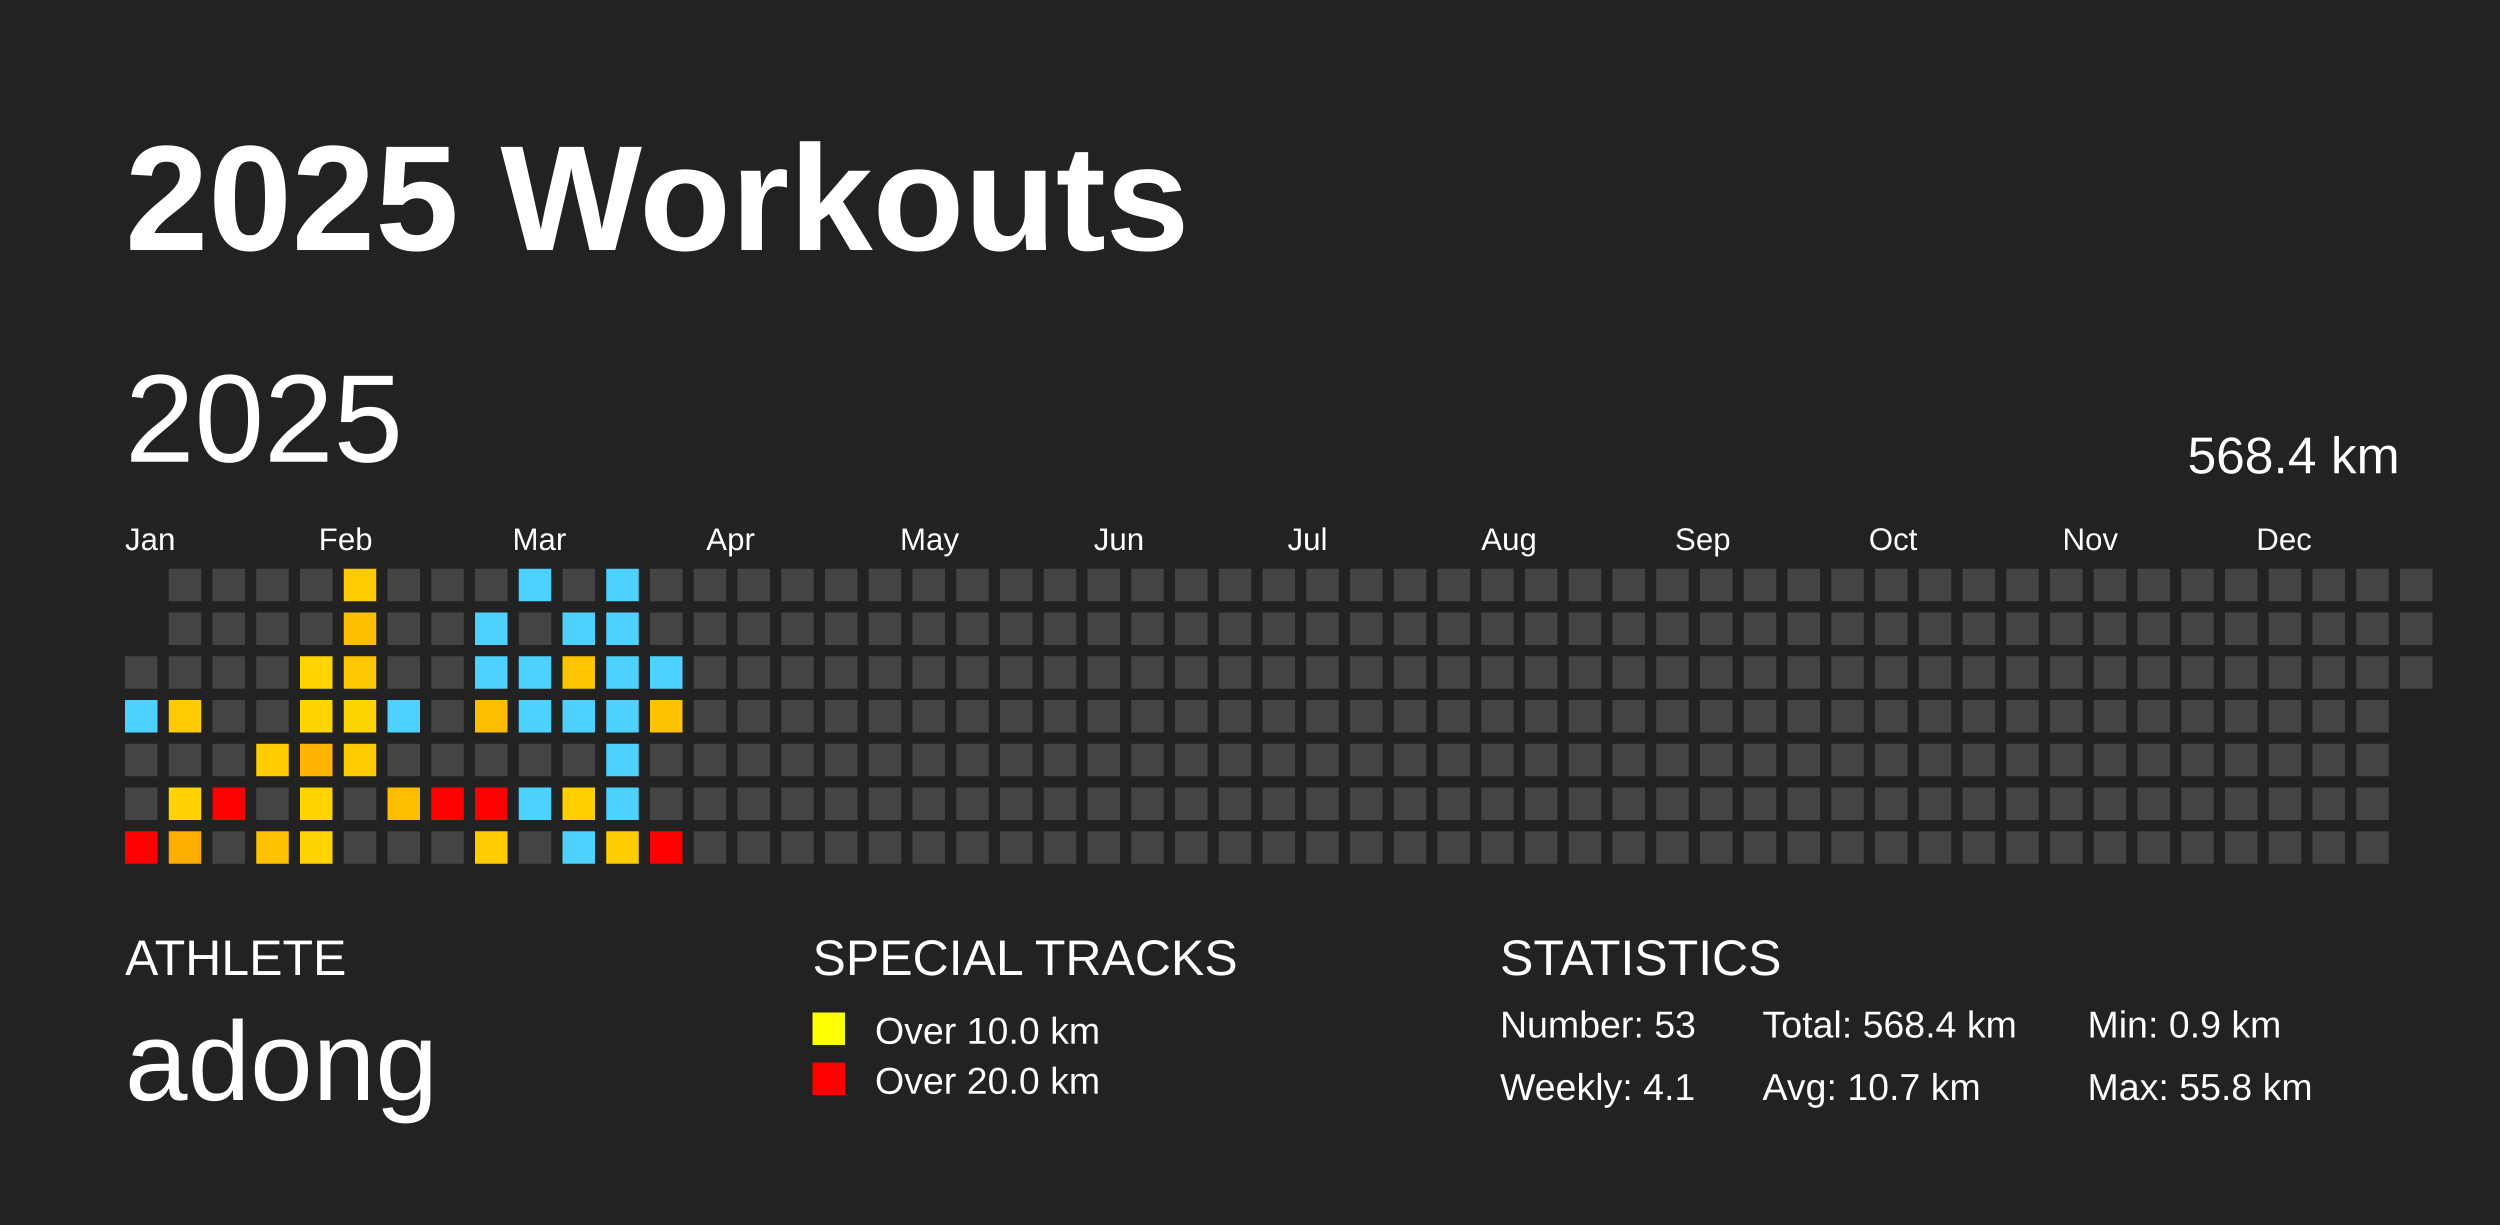
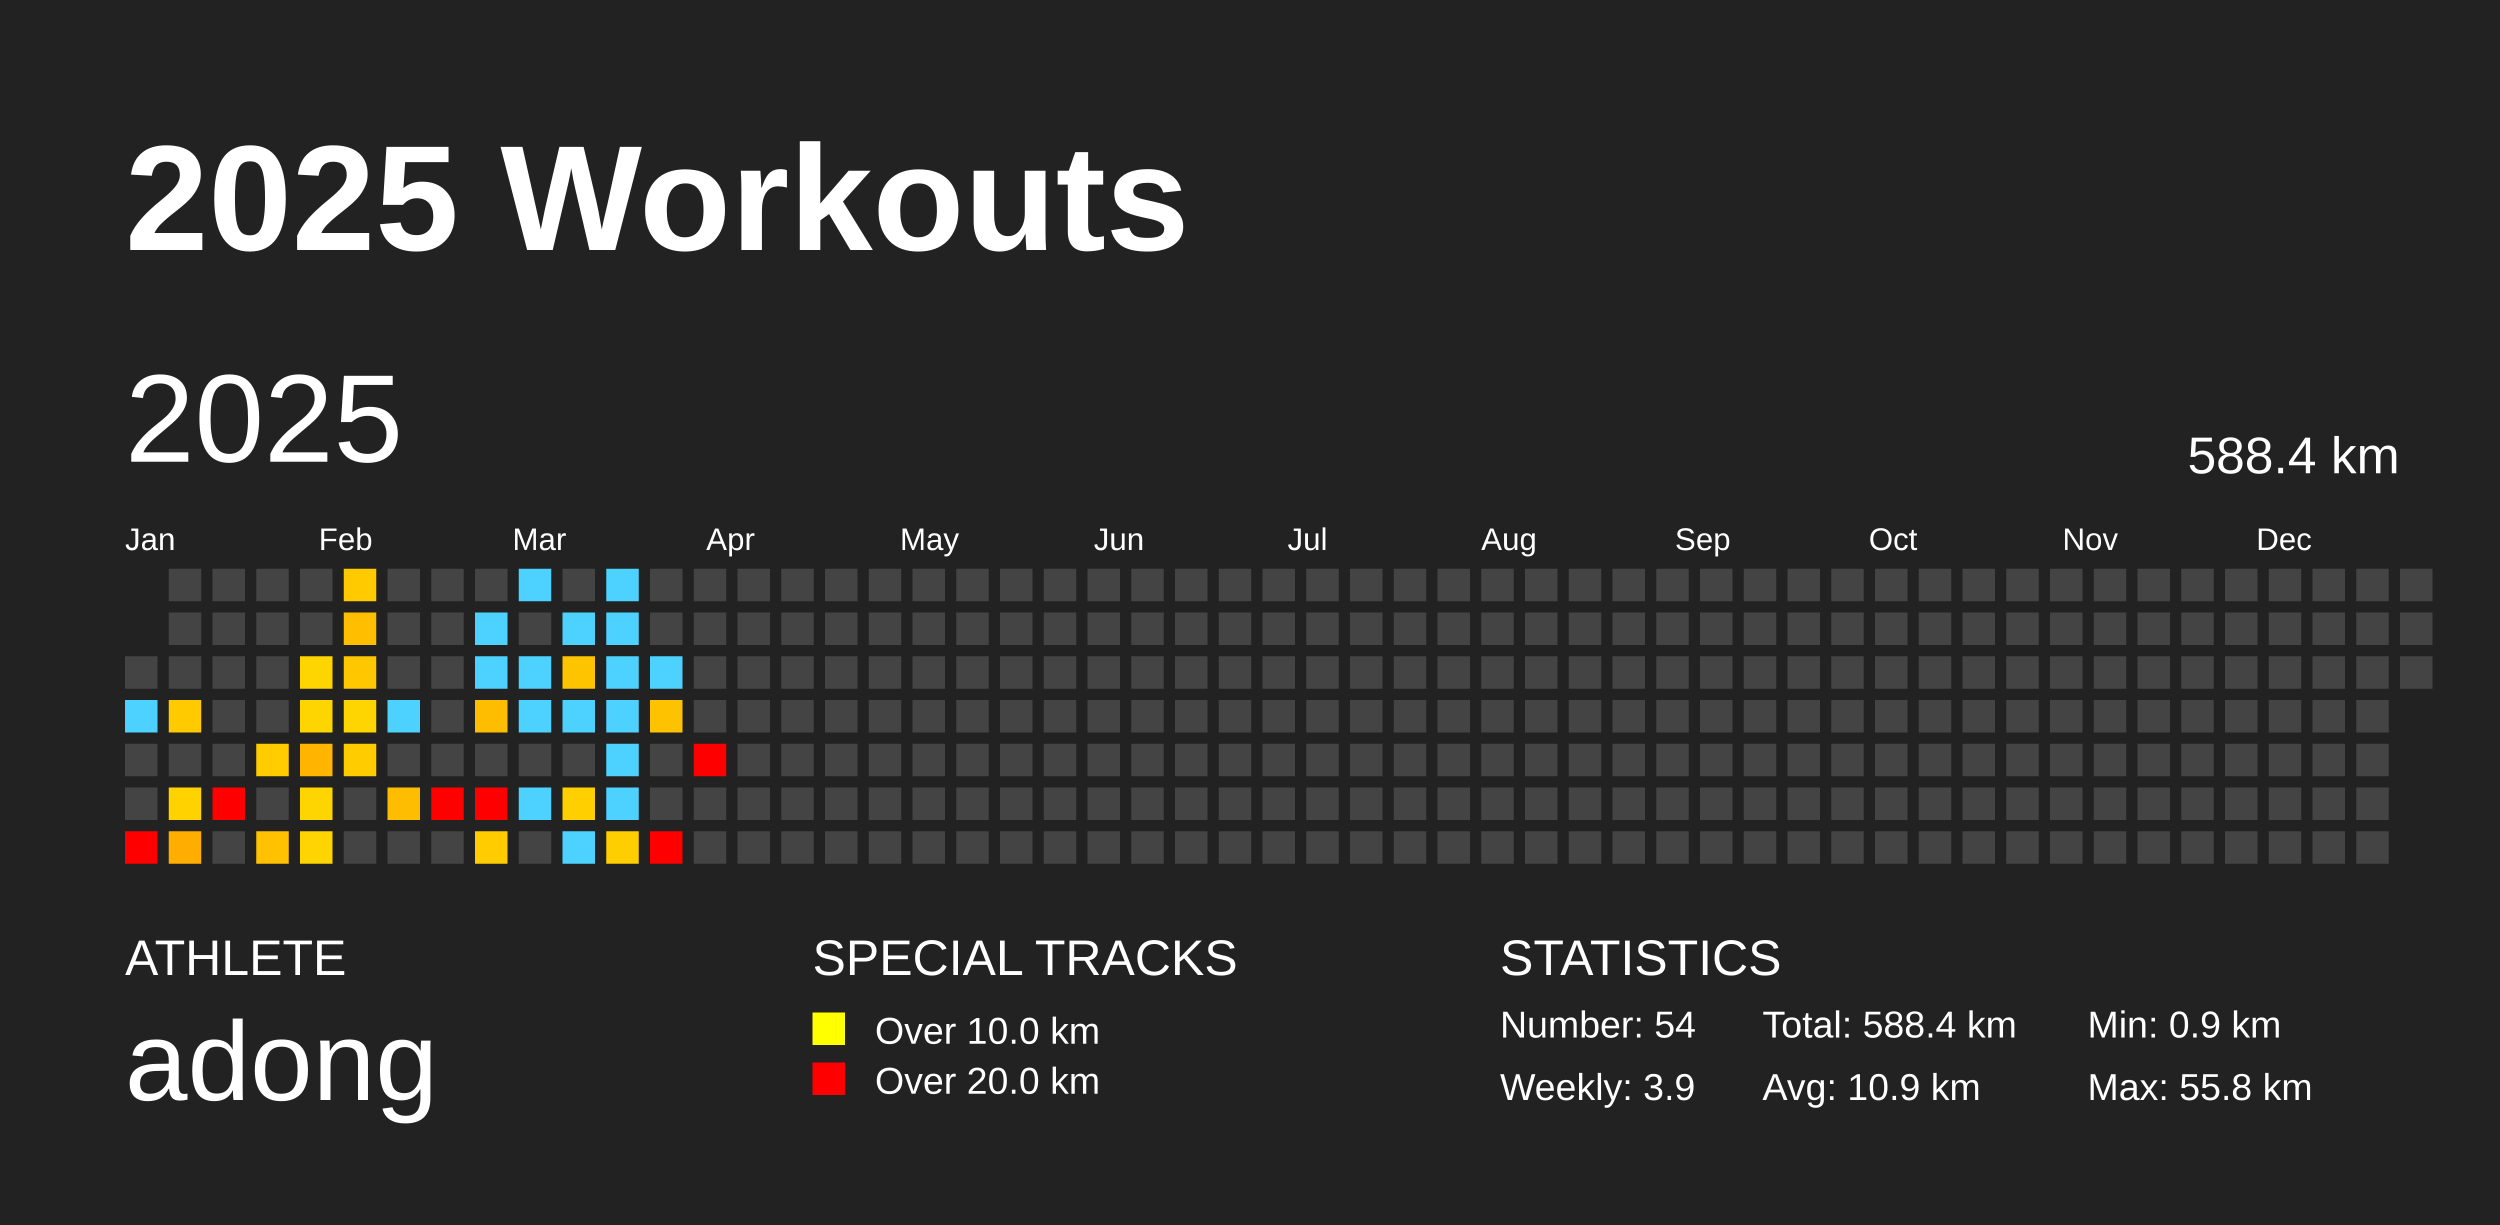
<svg xmlns="http://www.w3.org/2000/svg" baseProfile="full" height="98mm" version="1.1" viewBox="0,0,200,98" width="200mm">
  <defs />
  <rect fill="#222222" height="98" width="200" x="0" y="0" />
  <text fill="#FFFFFF" style="font-size:12px; font-family:Arial; font-weight:bold;" x="10" y="20">2025 Workouts</text>
  <text fill="#FFFFFF" style="font-size:4px; font-family:Arial" x="10" y="78">ATHLETE</text>
  <text fill="#FFFFFF" style="font-size:9px; font-family:Arial" x="10" y="88">adong</text>
  <text fill="#FFFFFF" style="font-size:4px; font-family:Arial" x="65" y="78">SPECIAL TRACKS</text>
  <rect fill="yellow" height="2.6" width="2.6" x="65" y="81" />
  <text fill="#FFFFFF" style="font-size:3px; font-family:Arial" x="70" y="83.5">Over 10.0 km</text>
  <rect fill="red" height="2.6" width="2.6" x="65" y="85" />
  <text fill="#FFFFFF" style="font-size:3px; font-family:Arial" x="70" y="87.5">Over 20.0 km</text>
  <text fill="#FFFFFF" style="font-size:4px; font-family:Arial" x="120" y="78">STATISTICS</text>
-   <text fill="#FFFFFF" style="font-size:3px; font-family:Arial" x="120" y="83">Number: 53</text>
-   <text fill="#FFFFFF" style="font-size:3px; font-family:Arial" x="120" y="88">Weekly: 4.1</text>
-   <text fill="#FFFFFF" style="font-size:3px; font-family:Arial" x="141" y="83">Total: 568.4 km</text>
-   <text fill="#FFFFFF" style="font-size:3px; font-family:Arial" x="141" y="88">Avg: 10.7 km</text>
+   <text fill="#FFFFFF" style="font-size:3px; font-family:Arial" x="120" y="83">Number: 54</text>
+   <text fill="#FFFFFF" style="font-size:3px; font-family:Arial" x="120" y="88">Weekly: 3.9</text>
+   <text fill="#FFFFFF" style="font-size:3px; font-family:Arial" x="141" y="83">Total: 588.4 km</text>
+   <text fill="#FFFFFF" style="font-size:3px; font-family:Arial" x="141" y="88">Avg: 10.9 km</text>
  <text fill="#FFFFFF" style="font-size:3px; font-family:Arial" x="167" y="83">Min: 0.9 km</text>
  <text fill="#FFFFFF" style="font-size:3px; font-family:Arial" x="167" y="88">Max: 55.8 km</text>
  <text dominant-baseline="hanging" fill="#FFFFFF" style="font-size:10.0px; font-family:Arial;" x="10" y="30">2025</text>
-   <text dominant-baseline="hanging" fill="#FFFFFF" style="font-size:4.125px; font-family:Arial;" x="175" y="35">568.4 km</text>
+   <text dominant-baseline="hanging" fill="#FFFFFF" style="font-size:4.125px; font-family:Arial;" x="175" y="35">588.4 km</text>
  <text fill="#FFFFFF" style="font-size:2.5px; font-family:Arial" x="10.0" y="44">Jan</text>
  <text fill="#FFFFFF" style="font-size:2.5px; font-family:Arial" x="25.5" y="44">Feb</text>
  <text fill="#FFFFFF" style="font-size:2.5px; font-family:Arial" x="41.0" y="44">Mar</text>
  <text fill="#FFFFFF" style="font-size:2.5px; font-family:Arial" x="56.5" y="44">Apr</text>
  <text fill="#FFFFFF" style="font-size:2.5px; font-family:Arial" x="72.0" y="44">May</text>
  <text fill="#FFFFFF" style="font-size:2.5px; font-family:Arial" x="87.5" y="44">Jun</text>
  <text fill="#FFFFFF" style="font-size:2.5px; font-family:Arial" x="103.0" y="44">Jul</text>
  <text fill="#FFFFFF" style="font-size:2.5px; font-family:Arial" x="118.5" y="44">Aug</text>
  <text fill="#FFFFFF" style="font-size:2.5px; font-family:Arial" x="134.0" y="44">Sep</text>
  <text fill="#FFFFFF" style="font-size:2.5px; font-family:Arial" x="149.5" y="44">Oct</text>
  <text fill="#FFFFFF" style="font-size:2.5px; font-family:Arial" x="165.0" y="44">Nov</text>
  <text fill="#FFFFFF" style="font-size:2.5px; font-family:Arial" x="180.5" y="44">Dec</text>
  <rect fill="#444444" height="2.6" width="2.6" x="10.0" y="52.5" />
  <rect fill="#4dd2ff" height="2.6" width="2.6" x="10.0" y="56.0" />
  <rect fill="#444444" height="2.6" width="2.6" x="10.0" y="59.5" />
  <rect fill="#444444" height="2.6" width="2.6" x="10.0" y="63.0" />
  <rect fill="red" height="2.6" width="2.6" x="10.0" y="66.5" />
  <rect fill="#444444" height="2.6" width="2.6" x="13.5" y="45.5" />
  <rect fill="#444444" height="2.6" width="2.6" x="13.5" y="49.0" />
  <rect fill="#444444" height="2.6" width="2.6" x="13.5" y="52.5" />
  <rect fill="#ffcb00" height="2.6" width="2.6" x="13.5" y="56.0" />
  <rect fill="#444444" height="2.6" width="2.6" x="13.5" y="59.5" />
  <rect fill="#ffd200" height="2.6" width="2.6" x="13.5" y="63.0" />
  <rect fill="#ffae00" height="2.6" width="2.6" x="13.5" y="66.5" />
  <rect fill="#444444" height="2.6" width="2.6" x="17.0" y="45.5" />
  <rect fill="#444444" height="2.6" width="2.6" x="17.0" y="49.0" />
  <rect fill="#444444" height="2.6" width="2.6" x="17.0" y="52.5" />
  <rect fill="#444444" height="2.6" width="2.6" x="17.0" y="56.0" />
  <rect fill="#444444" height="2.6" width="2.6" x="17.0" y="59.5" />
  <rect fill="red" height="2.6" width="2.6" x="17.0" y="63.0" />
  <rect fill="#444444" height="2.6" width="2.6" x="17.0" y="66.5" />
  <rect fill="#444444" height="2.6" width="2.6" x="20.5" y="45.5" />
  <rect fill="#444444" height="2.6" width="2.6" x="20.5" y="49.0" />
  <rect fill="#444444" height="2.6" width="2.6" x="20.5" y="52.5" />
  <rect fill="#444444" height="2.6" width="2.6" x="20.5" y="56.0" />
  <rect fill="#ffcc00" height="2.6" width="2.6" x="20.5" y="59.5" />
  <rect fill="#444444" height="2.6" width="2.6" x="20.5" y="63.0" />
  <rect fill="#ffc100" height="2.6" width="2.6" x="20.5" y="66.5" />
  <rect fill="#444444" height="2.6" width="2.6" x="24.0" y="45.5" />
  <rect fill="#444444" height="2.6" width="2.6" x="24.0" y="49.0" />
  <rect fill="#ffd500" height="2.6" width="2.6" x="24.0" y="52.5" />
  <rect fill="#ffd500" height="2.6" width="2.6" x="24.0" y="56.0" />
  <rect fill="#ffb400" height="2.6" width="2.6" x="24.0" y="59.5" />
  <rect fill="#ffd500" height="2.6" width="2.6" x="24.0" y="63.0" />
  <rect fill="#ffd400" height="2.6" width="2.6" x="24.0" y="66.5" />
  <rect fill="#ffcb00" height="2.6" width="2.6" x="27.5" y="45.5" />
  <rect fill="#ffbe00" height="2.6" width="2.6" x="27.5" y="49.0" />
  <rect fill="#ffc700" height="2.6" width="2.6" x="27.5" y="52.5" />
  <rect fill="#ffd500" height="2.6" width="2.6" x="27.5" y="56.0" />
  <rect fill="#ffcc00" height="2.6" width="2.6" x="27.5" y="59.5" />
  <rect fill="#444444" height="2.6" width="2.6" x="27.5" y="63.0" />
  <rect fill="#444444" height="2.6" width="2.6" x="27.5" y="66.5" />
  <rect fill="#444444" height="2.6" width="2.6" x="31.0" y="45.5" />
  <rect fill="#444444" height="2.6" width="2.6" x="31.0" y="49.0" />
  <rect fill="#444444" height="2.6" width="2.6" x="31.0" y="52.5" />
  <rect fill="#4dd2ff" height="2.6" width="2.6" x="31.0" y="56.0" />
  <rect fill="#444444" height="2.6" width="2.6" x="31.0" y="59.5" />
  <rect fill="#ffbd00" height="2.6" width="2.6" x="31.0" y="63.0" />
  <rect fill="#444444" height="2.6" width="2.6" x="31.0" y="66.5" />
  <rect fill="#444444" height="2.6" width="2.6" x="34.5" y="45.5" />
  <rect fill="#444444" height="2.6" width="2.6" x="34.5" y="49.0" />
  <rect fill="#444444" height="2.6" width="2.6" x="34.5" y="52.5" />
  <rect fill="#444444" height="2.6" width="2.6" x="34.5" y="56.0" />
  <rect fill="#444444" height="2.6" width="2.6" x="34.5" y="59.5" />
  <rect fill="red" height="2.6" width="2.6" x="34.5" y="63.0" />
  <rect fill="#444444" height="2.6" width="2.6" x="34.5" y="66.5" />
  <rect fill="#444444" height="2.6" width="2.6" x="38.0" y="45.5" />
  <rect fill="#4dd2ff" height="2.6" width="2.6" x="38.0" y="49.0" />
  <rect fill="#4dd2ff" height="2.6" width="2.6" x="38.0" y="52.5" />
  <rect fill="#ffbd00" height="2.6" width="2.6" x="38.0" y="56.0" />
  <rect fill="#444444" height="2.6" width="2.6" x="38.0" y="59.5" />
  <rect fill="red" height="2.6" width="2.6" x="38.0" y="63.0" />
  <rect fill="#ffcc00" height="2.6" width="2.6" x="38.0" y="66.5" />
  <rect fill="#4dd2ff" height="2.6" width="2.6" x="41.5" y="45.5" />
  <rect fill="#444444" height="2.6" width="2.6" x="41.5" y="49.0" />
  <rect fill="#4dd2ff" height="2.6" width="2.6" x="41.5" y="52.5" />
  <rect fill="#4dd2ff" height="2.6" width="2.6" x="41.5" y="56.0" />
  <rect fill="#444444" height="2.6" width="2.6" x="41.5" y="59.5" />
  <rect fill="#4dd2ff" height="2.6" width="2.6" x="41.5" y="63.0" />
  <rect fill="#444444" height="2.6" width="2.6" x="41.5" y="66.5" />
  <rect fill="#444444" height="2.6" width="2.6" x="45.0" y="45.5" />
  <rect fill="#4dd2ff" height="2.6" width="2.6" x="45.0" y="49.0" />
  <rect fill="#ffc400" height="2.6" width="2.6" x="45.0" y="52.5" />
  <rect fill="#4dd2ff" height="2.6" width="2.6" x="45.0" y="56.0" />
  <rect fill="#444444" height="2.6" width="2.6" x="45.0" y="59.5" />
  <rect fill="#ffcf00" height="2.6" width="2.6" x="45.0" y="63.0" />
  <rect fill="#4dd2ff" height="2.6" width="2.6" x="45.0" y="66.5" />
  <rect fill="#4dd2ff" height="2.6" width="2.6" x="48.5" y="45.5" />
  <rect fill="#4dd2ff" height="2.6" width="2.6" x="48.5" y="49.0" />
  <rect fill="#4dd2ff" height="2.6" width="2.6" x="48.5" y="52.5" />
  <rect fill="#4dd2ff" height="2.6" width="2.6" x="48.5" y="56.0" />
  <rect fill="#4dd2ff" height="2.6" width="2.6" x="48.5" y="59.5" />
  <rect fill="#4dd2ff" height="2.6" width="2.6" x="48.5" y="63.0" />
  <rect fill="#ffce00" height="2.6" width="2.6" x="48.5" y="66.5" />
  <rect fill="#444444" height="2.6" width="2.6" x="52.0" y="45.5" />
  <rect fill="#444444" height="2.6" width="2.6" x="52.0" y="49.0" />
  <rect fill="#4dd2ff" height="2.6" width="2.6" x="52.0" y="52.5" />
  <rect fill="#ffc200" height="2.6" width="2.6" x="52.0" y="56.0" />
  <rect fill="#444444" height="2.6" width="2.6" x="52.0" y="59.5" />
  <rect fill="#444444" height="2.6" width="2.6" x="52.0" y="63.0" />
  <rect fill="red" height="2.6" width="2.6" x="52.0" y="66.5" />
  <rect fill="#444444" height="2.6" width="2.6" x="55.5" y="45.5" />
  <rect fill="#444444" height="2.6" width="2.6" x="55.5" y="49.0" />
  <rect fill="#444444" height="2.6" width="2.6" x="55.5" y="52.5" />
  <rect fill="#444444" height="2.6" width="2.6" x="55.5" y="56.0" />
-   <rect fill="#444444" height="2.6" width="2.6" x="55.5" y="59.5" />
+   <rect fill="red" height="2.6" width="2.6" x="55.5" y="59.5" />
  <rect fill="#444444" height="2.6" width="2.6" x="55.5" y="63.0" />
  <rect fill="#444444" height="2.6" width="2.6" x="55.5" y="66.5" />
  <rect fill="#444444" height="2.6" width="2.6" x="59.0" y="45.5" />
  <rect fill="#444444" height="2.6" width="2.6" x="59.0" y="49.0" />
  <rect fill="#444444" height="2.6" width="2.6" x="59.0" y="52.5" />
  <rect fill="#444444" height="2.6" width="2.6" x="59.0" y="56.0" />
  <rect fill="#444444" height="2.6" width="2.6" x="59.0" y="59.5" />
  <rect fill="#444444" height="2.6" width="2.6" x="59.0" y="63.0" />
  <rect fill="#444444" height="2.6" width="2.6" x="59.0" y="66.5" />
  <rect fill="#444444" height="2.6" width="2.6" x="62.5" y="45.5" />
  <rect fill="#444444" height="2.6" width="2.6" x="62.5" y="49.0" />
  <rect fill="#444444" height="2.6" width="2.6" x="62.5" y="52.5" />
  <rect fill="#444444" height="2.6" width="2.6" x="62.5" y="56.0" />
  <rect fill="#444444" height="2.6" width="2.6" x="62.5" y="59.5" />
  <rect fill="#444444" height="2.6" width="2.6" x="62.5" y="63.0" />
  <rect fill="#444444" height="2.6" width="2.6" x="62.5" y="66.5" />
  <rect fill="#444444" height="2.6" width="2.6" x="66.0" y="45.5" />
  <rect fill="#444444" height="2.6" width="2.6" x="66.0" y="49.0" />
  <rect fill="#444444" height="2.6" width="2.6" x="66.0" y="52.5" />
  <rect fill="#444444" height="2.6" width="2.6" x="66.0" y="56.0" />
  <rect fill="#444444" height="2.6" width="2.6" x="66.0" y="59.5" />
  <rect fill="#444444" height="2.6" width="2.6" x="66.0" y="63.0" />
  <rect fill="#444444" height="2.6" width="2.6" x="66.0" y="66.5" />
  <rect fill="#444444" height="2.6" width="2.6" x="69.5" y="45.5" />
  <rect fill="#444444" height="2.6" width="2.6" x="69.5" y="49.0" />
  <rect fill="#444444" height="2.6" width="2.6" x="69.5" y="52.5" />
  <rect fill="#444444" height="2.6" width="2.6" x="69.5" y="56.0" />
  <rect fill="#444444" height="2.6" width="2.6" x="69.5" y="59.5" />
  <rect fill="#444444" height="2.6" width="2.6" x="69.5" y="63.0" />
  <rect fill="#444444" height="2.6" width="2.6" x="69.5" y="66.5" />
  <rect fill="#444444" height="2.6" width="2.6" x="73.0" y="45.5" />
  <rect fill="#444444" height="2.6" width="2.6" x="73.0" y="49.0" />
  <rect fill="#444444" height="2.6" width="2.6" x="73.0" y="52.5" />
  <rect fill="#444444" height="2.6" width="2.6" x="73.0" y="56.0" />
  <rect fill="#444444" height="2.6" width="2.6" x="73.0" y="59.5" />
  <rect fill="#444444" height="2.6" width="2.6" x="73.0" y="63.0" />
  <rect fill="#444444" height="2.6" width="2.6" x="73.0" y="66.5" />
  <rect fill="#444444" height="2.6" width="2.6" x="76.5" y="45.5" />
  <rect fill="#444444" height="2.6" width="2.6" x="76.5" y="49.0" />
  <rect fill="#444444" height="2.6" width="2.6" x="76.5" y="52.5" />
  <rect fill="#444444" height="2.6" width="2.6" x="76.5" y="56.0" />
  <rect fill="#444444" height="2.6" width="2.6" x="76.5" y="59.5" />
  <rect fill="#444444" height="2.6" width="2.6" x="76.5" y="63.0" />
  <rect fill="#444444" height="2.6" width="2.6" x="76.5" y="66.5" />
  <rect fill="#444444" height="2.6" width="2.6" x="80.0" y="45.5" />
  <rect fill="#444444" height="2.6" width="2.6" x="80.0" y="49.0" />
  <rect fill="#444444" height="2.6" width="2.6" x="80.0" y="52.5" />
  <rect fill="#444444" height="2.6" width="2.6" x="80.0" y="56.0" />
  <rect fill="#444444" height="2.6" width="2.6" x="80.0" y="59.5" />
  <rect fill="#444444" height="2.6" width="2.6" x="80.0" y="63.0" />
  <rect fill="#444444" height="2.6" width="2.6" x="80.0" y="66.5" />
  <rect fill="#444444" height="2.6" width="2.6" x="83.5" y="45.5" />
  <rect fill="#444444" height="2.6" width="2.6" x="83.5" y="49.0" />
  <rect fill="#444444" height="2.6" width="2.6" x="83.5" y="52.5" />
  <rect fill="#444444" height="2.6" width="2.6" x="83.5" y="56.0" />
  <rect fill="#444444" height="2.6" width="2.6" x="83.5" y="59.5" />
  <rect fill="#444444" height="2.6" width="2.6" x="83.5" y="63.0" />
  <rect fill="#444444" height="2.6" width="2.6" x="83.5" y="66.5" />
  <rect fill="#444444" height="2.6" width="2.6" x="87.0" y="45.5" />
  <rect fill="#444444" height="2.6" width="2.6" x="87.0" y="49.0" />
  <rect fill="#444444" height="2.6" width="2.6" x="87.0" y="52.5" />
  <rect fill="#444444" height="2.6" width="2.6" x="87.0" y="56.0" />
  <rect fill="#444444" height="2.6" width="2.6" x="87.0" y="59.5" />
  <rect fill="#444444" height="2.6" width="2.6" x="87.0" y="63.0" />
  <rect fill="#444444" height="2.6" width="2.6" x="87.0" y="66.5" />
  <rect fill="#444444" height="2.6" width="2.6" x="90.5" y="45.5" />
  <rect fill="#444444" height="2.6" width="2.6" x="90.5" y="49.0" />
  <rect fill="#444444" height="2.6" width="2.6" x="90.5" y="52.5" />
  <rect fill="#444444" height="2.6" width="2.6" x="90.5" y="56.0" />
  <rect fill="#444444" height="2.6" width="2.6" x="90.5" y="59.5" />
  <rect fill="#444444" height="2.6" width="2.6" x="90.5" y="63.0" />
  <rect fill="#444444" height="2.6" width="2.6" x="90.5" y="66.5" />
  <rect fill="#444444" height="2.6" width="2.6" x="94.0" y="45.5" />
  <rect fill="#444444" height="2.6" width="2.6" x="94.0" y="49.0" />
  <rect fill="#444444" height="2.6" width="2.6" x="94.0" y="52.5" />
  <rect fill="#444444" height="2.6" width="2.6" x="94.0" y="56.0" />
  <rect fill="#444444" height="2.6" width="2.6" x="94.0" y="59.5" />
  <rect fill="#444444" height="2.6" width="2.6" x="94.0" y="63.0" />
  <rect fill="#444444" height="2.6" width="2.6" x="94.0" y="66.5" />
  <rect fill="#444444" height="2.6" width="2.6" x="97.5" y="45.5" />
  <rect fill="#444444" height="2.6" width="2.6" x="97.5" y="49.0" />
  <rect fill="#444444" height="2.6" width="2.6" x="97.5" y="52.5" />
  <rect fill="#444444" height="2.6" width="2.6" x="97.5" y="56.0" />
  <rect fill="#444444" height="2.6" width="2.6" x="97.5" y="59.5" />
  <rect fill="#444444" height="2.6" width="2.6" x="97.5" y="63.0" />
  <rect fill="#444444" height="2.6" width="2.6" x="97.5" y="66.5" />
  <rect fill="#444444" height="2.6" width="2.6" x="101.0" y="45.5" />
  <rect fill="#444444" height="2.6" width="2.6" x="101.0" y="49.0" />
  <rect fill="#444444" height="2.6" width="2.6" x="101.0" y="52.5" />
  <rect fill="#444444" height="2.6" width="2.6" x="101.0" y="56.0" />
  <rect fill="#444444" height="2.6" width="2.6" x="101.0" y="59.5" />
  <rect fill="#444444" height="2.6" width="2.6" x="101.0" y="63.0" />
  <rect fill="#444444" height="2.6" width="2.6" x="101.0" y="66.5" />
  <rect fill="#444444" height="2.6" width="2.6" x="104.5" y="45.5" />
  <rect fill="#444444" height="2.6" width="2.6" x="104.5" y="49.0" />
  <rect fill="#444444" height="2.6" width="2.6" x="104.5" y="52.5" />
  <rect fill="#444444" height="2.6" width="2.6" x="104.5" y="56.0" />
  <rect fill="#444444" height="2.6" width="2.6" x="104.5" y="59.5" />
  <rect fill="#444444" height="2.6" width="2.6" x="104.5" y="63.0" />
  <rect fill="#444444" height="2.6" width="2.6" x="104.5" y="66.5" />
  <rect fill="#444444" height="2.6" width="2.6" x="108.0" y="45.5" />
  <rect fill="#444444" height="2.6" width="2.6" x="108.0" y="49.0" />
  <rect fill="#444444" height="2.6" width="2.6" x="108.0" y="52.5" />
  <rect fill="#444444" height="2.6" width="2.6" x="108.0" y="56.0" />
  <rect fill="#444444" height="2.6" width="2.6" x="108.0" y="59.5" />
  <rect fill="#444444" height="2.6" width="2.6" x="108.0" y="63.0" />
  <rect fill="#444444" height="2.6" width="2.6" x="108.0" y="66.5" />
  <rect fill="#444444" height="2.6" width="2.6" x="111.5" y="45.5" />
  <rect fill="#444444" height="2.6" width="2.6" x="111.5" y="49.0" />
  <rect fill="#444444" height="2.6" width="2.6" x="111.5" y="52.5" />
  <rect fill="#444444" height="2.6" width="2.6" x="111.5" y="56.0" />
  <rect fill="#444444" height="2.6" width="2.6" x="111.5" y="59.5" />
  <rect fill="#444444" height="2.6" width="2.6" x="111.5" y="63.0" />
  <rect fill="#444444" height="2.6" width="2.6" x="111.5" y="66.5" />
  <rect fill="#444444" height="2.6" width="2.6" x="115.0" y="45.5" />
  <rect fill="#444444" height="2.6" width="2.6" x="115.0" y="49.0" />
  <rect fill="#444444" height="2.6" width="2.6" x="115.0" y="52.5" />
  <rect fill="#444444" height="2.6" width="2.6" x="115.0" y="56.0" />
  <rect fill="#444444" height="2.6" width="2.6" x="115.0" y="59.5" />
  <rect fill="#444444" height="2.6" width="2.6" x="115.0" y="63.0" />
  <rect fill="#444444" height="2.6" width="2.6" x="115.0" y="66.5" />
  <rect fill="#444444" height="2.6" width="2.6" x="118.5" y="45.5" />
  <rect fill="#444444" height="2.6" width="2.6" x="118.5" y="49.0" />
  <rect fill="#444444" height="2.6" width="2.6" x="118.5" y="52.5" />
  <rect fill="#444444" height="2.6" width="2.6" x="118.5" y="56.0" />
  <rect fill="#444444" height="2.6" width="2.6" x="118.5" y="59.5" />
  <rect fill="#444444" height="2.6" width="2.6" x="118.5" y="63.0" />
  <rect fill="#444444" height="2.6" width="2.6" x="118.5" y="66.5" />
  <rect fill="#444444" height="2.6" width="2.6" x="122.0" y="45.5" />
  <rect fill="#444444" height="2.6" width="2.6" x="122.0" y="49.0" />
  <rect fill="#444444" height="2.6" width="2.6" x="122.0" y="52.5" />
  <rect fill="#444444" height="2.6" width="2.6" x="122.0" y="56.0" />
  <rect fill="#444444" height="2.6" width="2.6" x="122.0" y="59.5" />
  <rect fill="#444444" height="2.6" width="2.6" x="122.0" y="63.0" />
  <rect fill="#444444" height="2.6" width="2.6" x="122.0" y="66.5" />
  <rect fill="#444444" height="2.6" width="2.6" x="125.5" y="45.5" />
  <rect fill="#444444" height="2.6" width="2.6" x="125.5" y="49.0" />
  <rect fill="#444444" height="2.6" width="2.6" x="125.5" y="52.5" />
  <rect fill="#444444" height="2.6" width="2.6" x="125.5" y="56.0" />
  <rect fill="#444444" height="2.6" width="2.6" x="125.5" y="59.5" />
  <rect fill="#444444" height="2.6" width="2.6" x="125.5" y="63.0" />
  <rect fill="#444444" height="2.6" width="2.6" x="125.5" y="66.5" />
  <rect fill="#444444" height="2.6" width="2.6" x="129.0" y="45.5" />
  <rect fill="#444444" height="2.6" width="2.6" x="129.0" y="49.0" />
  <rect fill="#444444" height="2.6" width="2.6" x="129.0" y="52.5" />
  <rect fill="#444444" height="2.6" width="2.6" x="129.0" y="56.0" />
  <rect fill="#444444" height="2.6" width="2.6" x="129.0" y="59.5" />
  <rect fill="#444444" height="2.6" width="2.6" x="129.0" y="63.0" />
  <rect fill="#444444" height="2.6" width="2.6" x="129.0" y="66.5" />
  <rect fill="#444444" height="2.6" width="2.6" x="132.5" y="45.5" />
  <rect fill="#444444" height="2.6" width="2.6" x="132.5" y="49.0" />
  <rect fill="#444444" height="2.6" width="2.6" x="132.5" y="52.5" />
  <rect fill="#444444" height="2.6" width="2.6" x="132.5" y="56.0" />
  <rect fill="#444444" height="2.6" width="2.6" x="132.5" y="59.5" />
  <rect fill="#444444" height="2.6" width="2.6" x="132.5" y="63.0" />
  <rect fill="#444444" height="2.6" width="2.6" x="132.5" y="66.5" />
  <rect fill="#444444" height="2.6" width="2.6" x="136.0" y="45.5" />
  <rect fill="#444444" height="2.6" width="2.6" x="136.0" y="49.0" />
  <rect fill="#444444" height="2.6" width="2.6" x="136.0" y="52.5" />
  <rect fill="#444444" height="2.6" width="2.6" x="136.0" y="56.0" />
  <rect fill="#444444" height="2.6" width="2.6" x="136.0" y="59.5" />
  <rect fill="#444444" height="2.6" width="2.6" x="136.0" y="63.0" />
  <rect fill="#444444" height="2.6" width="2.6" x="136.0" y="66.5" />
  <rect fill="#444444" height="2.6" width="2.6" x="139.5" y="45.5" />
  <rect fill="#444444" height="2.6" width="2.6" x="139.5" y="49.0" />
  <rect fill="#444444" height="2.6" width="2.6" x="139.5" y="52.5" />
  <rect fill="#444444" height="2.6" width="2.6" x="139.5" y="56.0" />
  <rect fill="#444444" height="2.6" width="2.6" x="139.5" y="59.5" />
  <rect fill="#444444" height="2.6" width="2.6" x="139.5" y="63.0" />
  <rect fill="#444444" height="2.6" width="2.6" x="139.5" y="66.5" />
  <rect fill="#444444" height="2.6" width="2.6" x="143.0" y="45.5" />
  <rect fill="#444444" height="2.6" width="2.6" x="143.0" y="49.0" />
  <rect fill="#444444" height="2.6" width="2.6" x="143.0" y="52.5" />
  <rect fill="#444444" height="2.6" width="2.6" x="143.0" y="56.0" />
  <rect fill="#444444" height="2.6" width="2.6" x="143.0" y="59.5" />
  <rect fill="#444444" height="2.6" width="2.6" x="143.0" y="63.0" />
  <rect fill="#444444" height="2.6" width="2.6" x="143.0" y="66.5" />
  <rect fill="#444444" height="2.6" width="2.6" x="146.5" y="45.5" />
  <rect fill="#444444" height="2.6" width="2.6" x="146.5" y="49.0" />
  <rect fill="#444444" height="2.6" width="2.6" x="146.5" y="52.5" />
  <rect fill="#444444" height="2.6" width="2.6" x="146.5" y="56.0" />
  <rect fill="#444444" height="2.6" width="2.6" x="146.5" y="59.5" />
  <rect fill="#444444" height="2.6" width="2.6" x="146.5" y="63.0" />
  <rect fill="#444444" height="2.6" width="2.6" x="146.5" y="66.5" />
  <rect fill="#444444" height="2.6" width="2.6" x="150.0" y="45.5" />
  <rect fill="#444444" height="2.6" width="2.6" x="150.0" y="49.0" />
  <rect fill="#444444" height="2.6" width="2.6" x="150.0" y="52.5" />
  <rect fill="#444444" height="2.6" width="2.6" x="150.0" y="56.0" />
  <rect fill="#444444" height="2.6" width="2.6" x="150.0" y="59.5" />
  <rect fill="#444444" height="2.6" width="2.6" x="150.0" y="63.0" />
  <rect fill="#444444" height="2.6" width="2.6" x="150.0" y="66.5" />
  <rect fill="#444444" height="2.6" width="2.6" x="153.5" y="45.5" />
  <rect fill="#444444" height="2.6" width="2.6" x="153.5" y="49.0" />
  <rect fill="#444444" height="2.6" width="2.6" x="153.5" y="52.5" />
  <rect fill="#444444" height="2.6" width="2.6" x="153.5" y="56.0" />
  <rect fill="#444444" height="2.6" width="2.6" x="153.5" y="59.5" />
  <rect fill="#444444" height="2.6" width="2.6" x="153.5" y="63.0" />
  <rect fill="#444444" height="2.6" width="2.6" x="153.5" y="66.5" />
  <rect fill="#444444" height="2.6" width="2.6" x="157.0" y="45.5" />
  <rect fill="#444444" height="2.6" width="2.6" x="157.0" y="49.0" />
  <rect fill="#444444" height="2.6" width="2.6" x="157.0" y="52.5" />
  <rect fill="#444444" height="2.6" width="2.6" x="157.0" y="56.0" />
  <rect fill="#444444" height="2.6" width="2.6" x="157.0" y="59.5" />
  <rect fill="#444444" height="2.6" width="2.6" x="157.0" y="63.0" />
  <rect fill="#444444" height="2.6" width="2.6" x="157.0" y="66.5" />
  <rect fill="#444444" height="2.6" width="2.6" x="160.5" y="45.5" />
  <rect fill="#444444" height="2.6" width="2.6" x="160.5" y="49.0" />
  <rect fill="#444444" height="2.6" width="2.6" x="160.5" y="52.5" />
  <rect fill="#444444" height="2.6" width="2.6" x="160.5" y="56.0" />
  <rect fill="#444444" height="2.6" width="2.6" x="160.5" y="59.5" />
  <rect fill="#444444" height="2.6" width="2.6" x="160.5" y="63.0" />
  <rect fill="#444444" height="2.6" width="2.6" x="160.5" y="66.5" />
  <rect fill="#444444" height="2.6" width="2.6" x="164.0" y="45.5" />
  <rect fill="#444444" height="2.6" width="2.6" x="164.0" y="49.0" />
  <rect fill="#444444" height="2.6" width="2.6" x="164.0" y="52.5" />
  <rect fill="#444444" height="2.6" width="2.6" x="164.0" y="56.0" />
  <rect fill="#444444" height="2.6" width="2.6" x="164.0" y="59.5" />
  <rect fill="#444444" height="2.6" width="2.6" x="164.0" y="63.0" />
  <rect fill="#444444" height="2.6" width="2.6" x="164.0" y="66.5" />
  <rect fill="#444444" height="2.6" width="2.6" x="167.5" y="45.5" />
  <rect fill="#444444" height="2.6" width="2.6" x="167.5" y="49.0" />
  <rect fill="#444444" height="2.6" width="2.6" x="167.5" y="52.5" />
  <rect fill="#444444" height="2.6" width="2.6" x="167.5" y="56.0" />
  <rect fill="#444444" height="2.6" width="2.6" x="167.5" y="59.5" />
  <rect fill="#444444" height="2.6" width="2.6" x="167.5" y="63.0" />
  <rect fill="#444444" height="2.6" width="2.6" x="167.5" y="66.5" />
  <rect fill="#444444" height="2.6" width="2.6" x="171.0" y="45.5" />
  <rect fill="#444444" height="2.6" width="2.6" x="171.0" y="49.0" />
  <rect fill="#444444" height="2.6" width="2.6" x="171.0" y="52.5" />
  <rect fill="#444444" height="2.6" width="2.6" x="171.0" y="56.0" />
  <rect fill="#444444" height="2.6" width="2.6" x="171.0" y="59.5" />
  <rect fill="#444444" height="2.6" width="2.6" x="171.0" y="63.0" />
  <rect fill="#444444" height="2.6" width="2.6" x="171.0" y="66.5" />
  <rect fill="#444444" height="2.6" width="2.6" x="174.5" y="45.5" />
  <rect fill="#444444" height="2.6" width="2.6" x="174.5" y="49.0" />
  <rect fill="#444444" height="2.6" width="2.6" x="174.5" y="52.5" />
  <rect fill="#444444" height="2.6" width="2.6" x="174.5" y="56.0" />
  <rect fill="#444444" height="2.6" width="2.6" x="174.5" y="59.5" />
  <rect fill="#444444" height="2.6" width="2.6" x="174.5" y="63.0" />
  <rect fill="#444444" height="2.6" width="2.6" x="174.5" y="66.5" />
  <rect fill="#444444" height="2.6" width="2.6" x="178.0" y="45.5" />
  <rect fill="#444444" height="2.6" width="2.6" x="178.0" y="49.0" />
  <rect fill="#444444" height="2.6" width="2.6" x="178.0" y="52.5" />
  <rect fill="#444444" height="2.6" width="2.6" x="178.0" y="56.0" />
  <rect fill="#444444" height="2.6" width="2.6" x="178.0" y="59.5" />
  <rect fill="#444444" height="2.6" width="2.6" x="178.0" y="63.0" />
  <rect fill="#444444" height="2.6" width="2.6" x="178.0" y="66.5" />
  <rect fill="#444444" height="2.6" width="2.6" x="181.5" y="45.5" />
  <rect fill="#444444" height="2.6" width="2.6" x="181.5" y="49.0" />
  <rect fill="#444444" height="2.6" width="2.6" x="181.5" y="52.5" />
  <rect fill="#444444" height="2.6" width="2.6" x="181.5" y="56.0" />
  <rect fill="#444444" height="2.6" width="2.6" x="181.5" y="59.5" />
  <rect fill="#444444" height="2.6" width="2.6" x="181.5" y="63.0" />
  <rect fill="#444444" height="2.6" width="2.6" x="181.5" y="66.5" />
  <rect fill="#444444" height="2.6" width="2.6" x="185.0" y="45.5" />
  <rect fill="#444444" height="2.6" width="2.6" x="185.0" y="49.0" />
  <rect fill="#444444" height="2.6" width="2.6" x="185.0" y="52.5" />
  <rect fill="#444444" height="2.6" width="2.6" x="185.0" y="56.0" />
  <rect fill="#444444" height="2.6" width="2.6" x="185.0" y="59.5" />
  <rect fill="#444444" height="2.6" width="2.6" x="185.0" y="63.0" />
  <rect fill="#444444" height="2.6" width="2.6" x="185.0" y="66.5" />
  <rect fill="#444444" height="2.6" width="2.6" x="188.5" y="45.5" />
  <rect fill="#444444" height="2.6" width="2.6" x="188.5" y="49.0" />
  <rect fill="#444444" height="2.6" width="2.6" x="188.5" y="52.5" />
  <rect fill="#444444" height="2.6" width="2.6" x="188.5" y="56.0" />
  <rect fill="#444444" height="2.6" width="2.6" x="188.5" y="59.5" />
  <rect fill="#444444" height="2.6" width="2.6" x="188.5" y="63.0" />
  <rect fill="#444444" height="2.6" width="2.6" x="188.5" y="66.5" />
  <rect fill="#444444" height="2.6" width="2.6" x="192.0" y="45.5" />
  <rect fill="#444444" height="2.6" width="2.6" x="192.0" y="49.0" />
  <rect fill="#444444" height="2.6" width="2.6" x="192.0" y="52.5" />
</svg>
